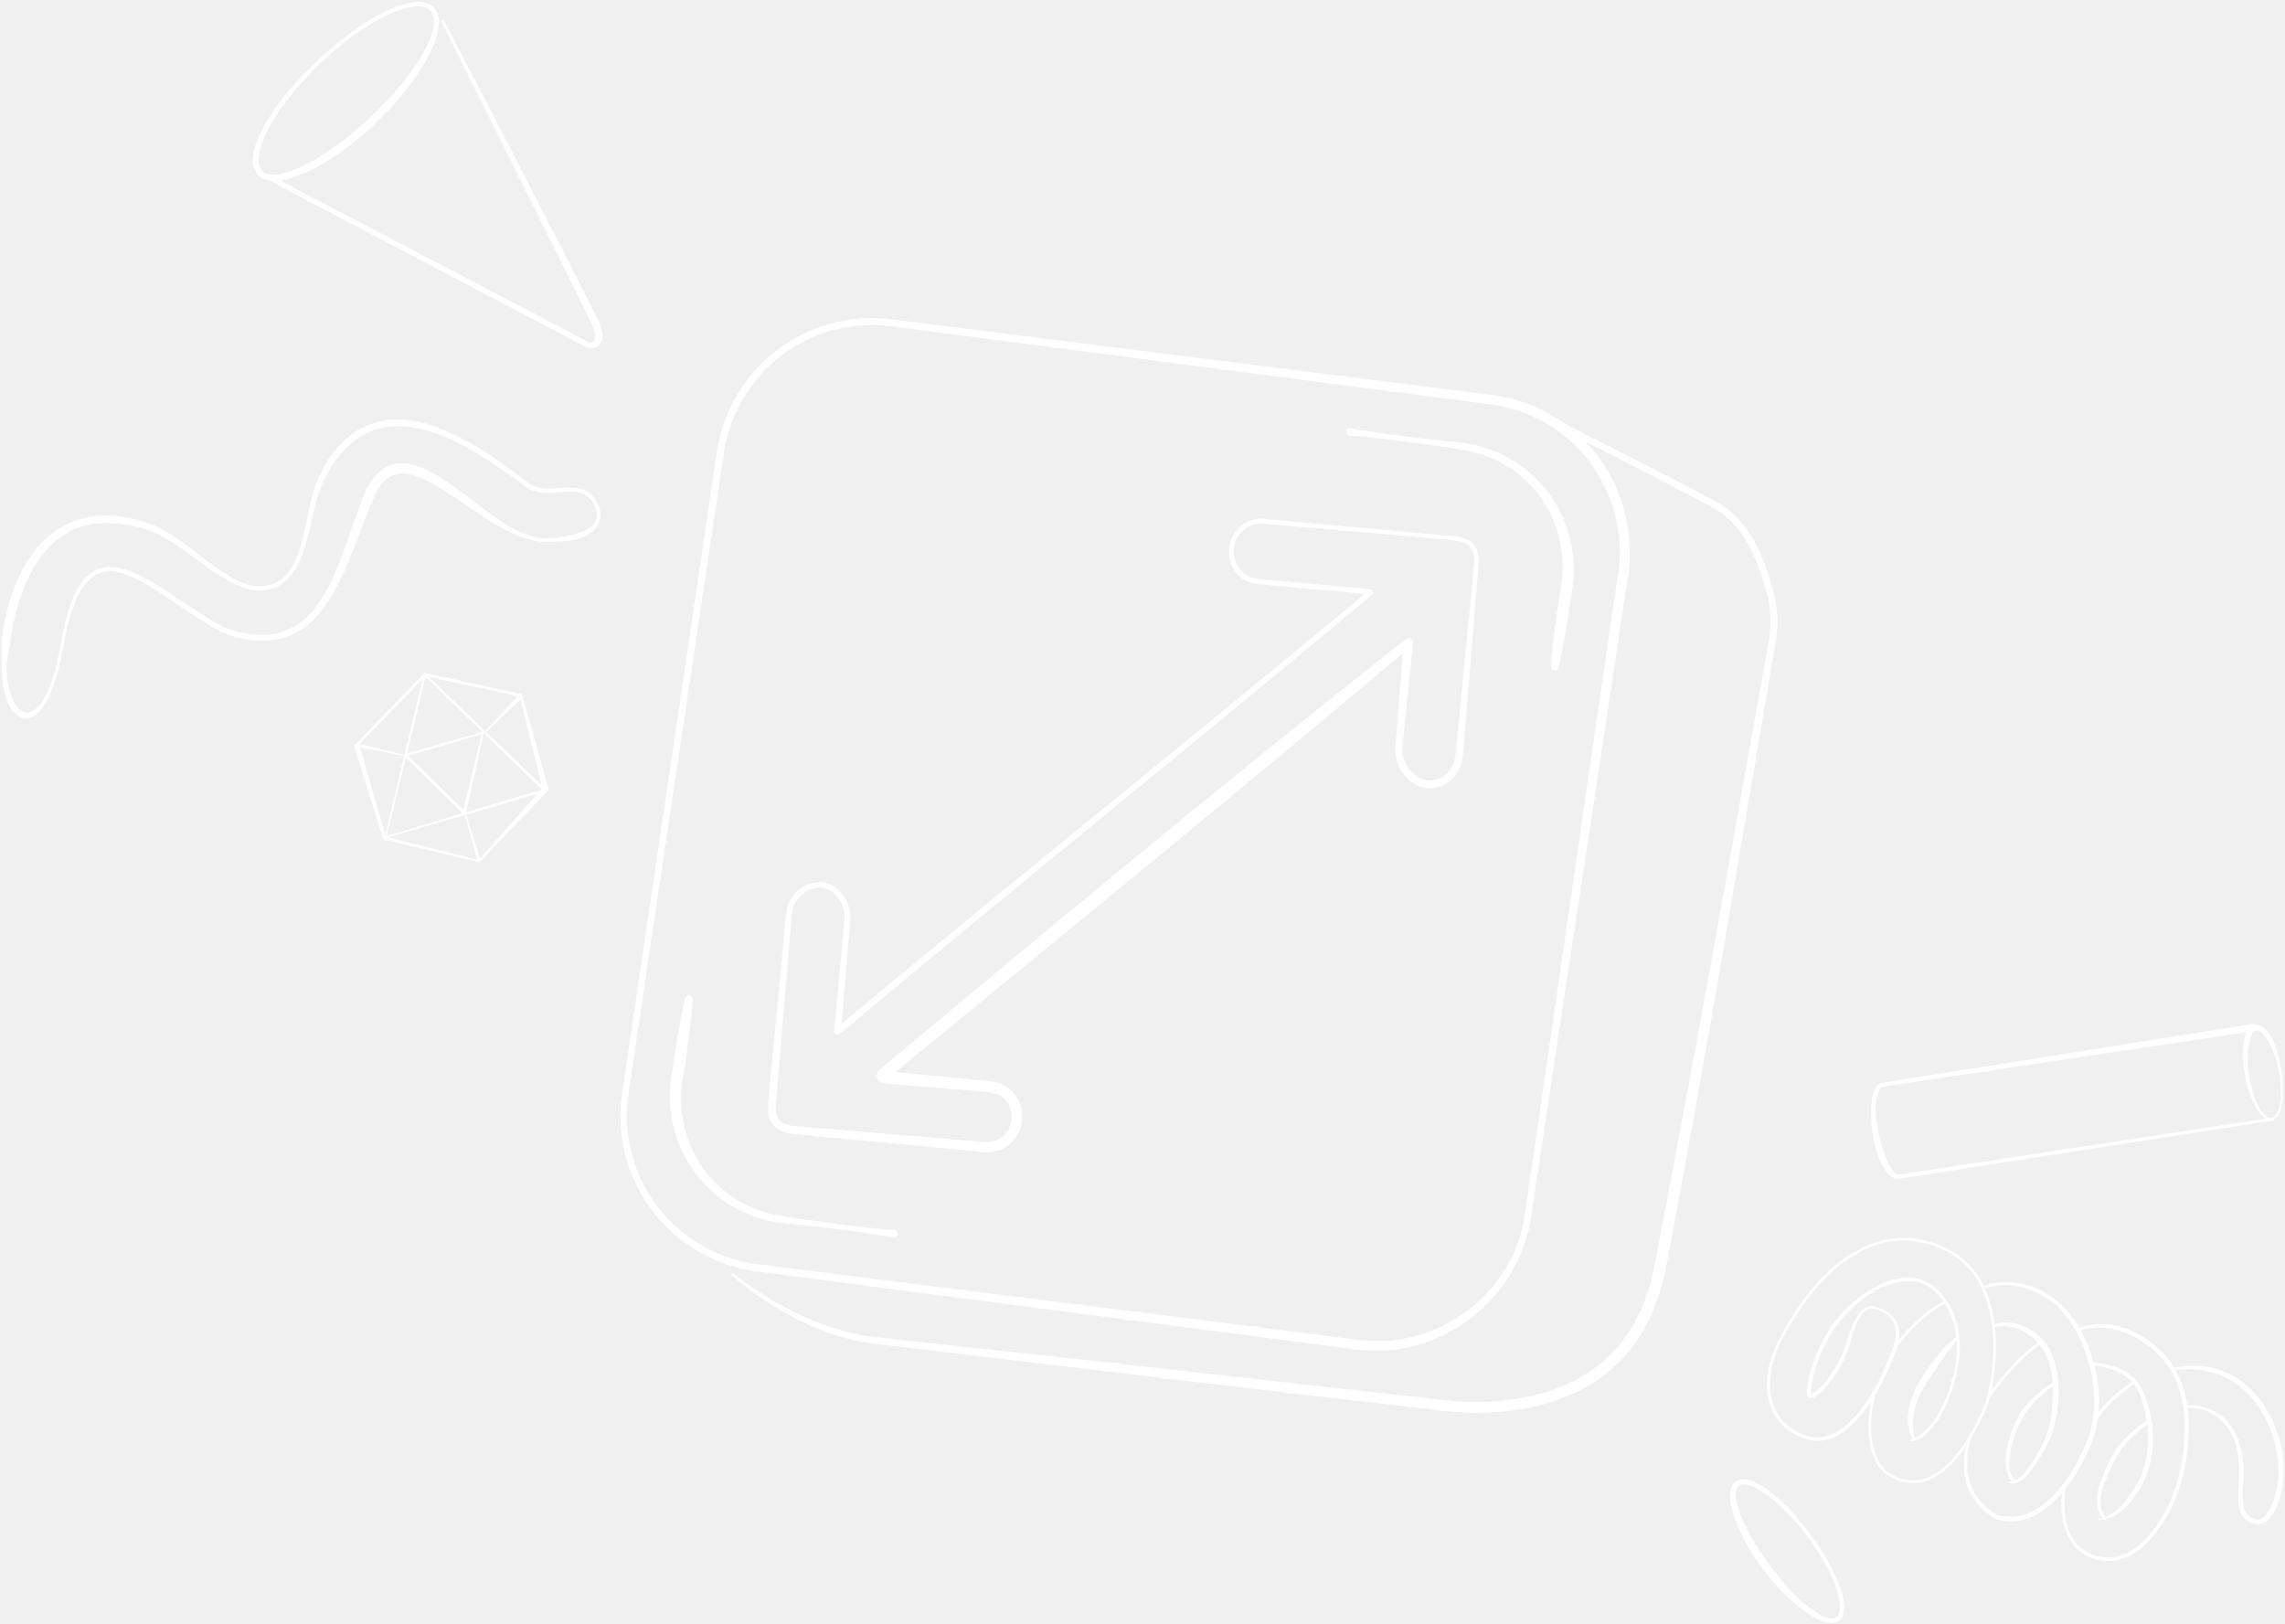
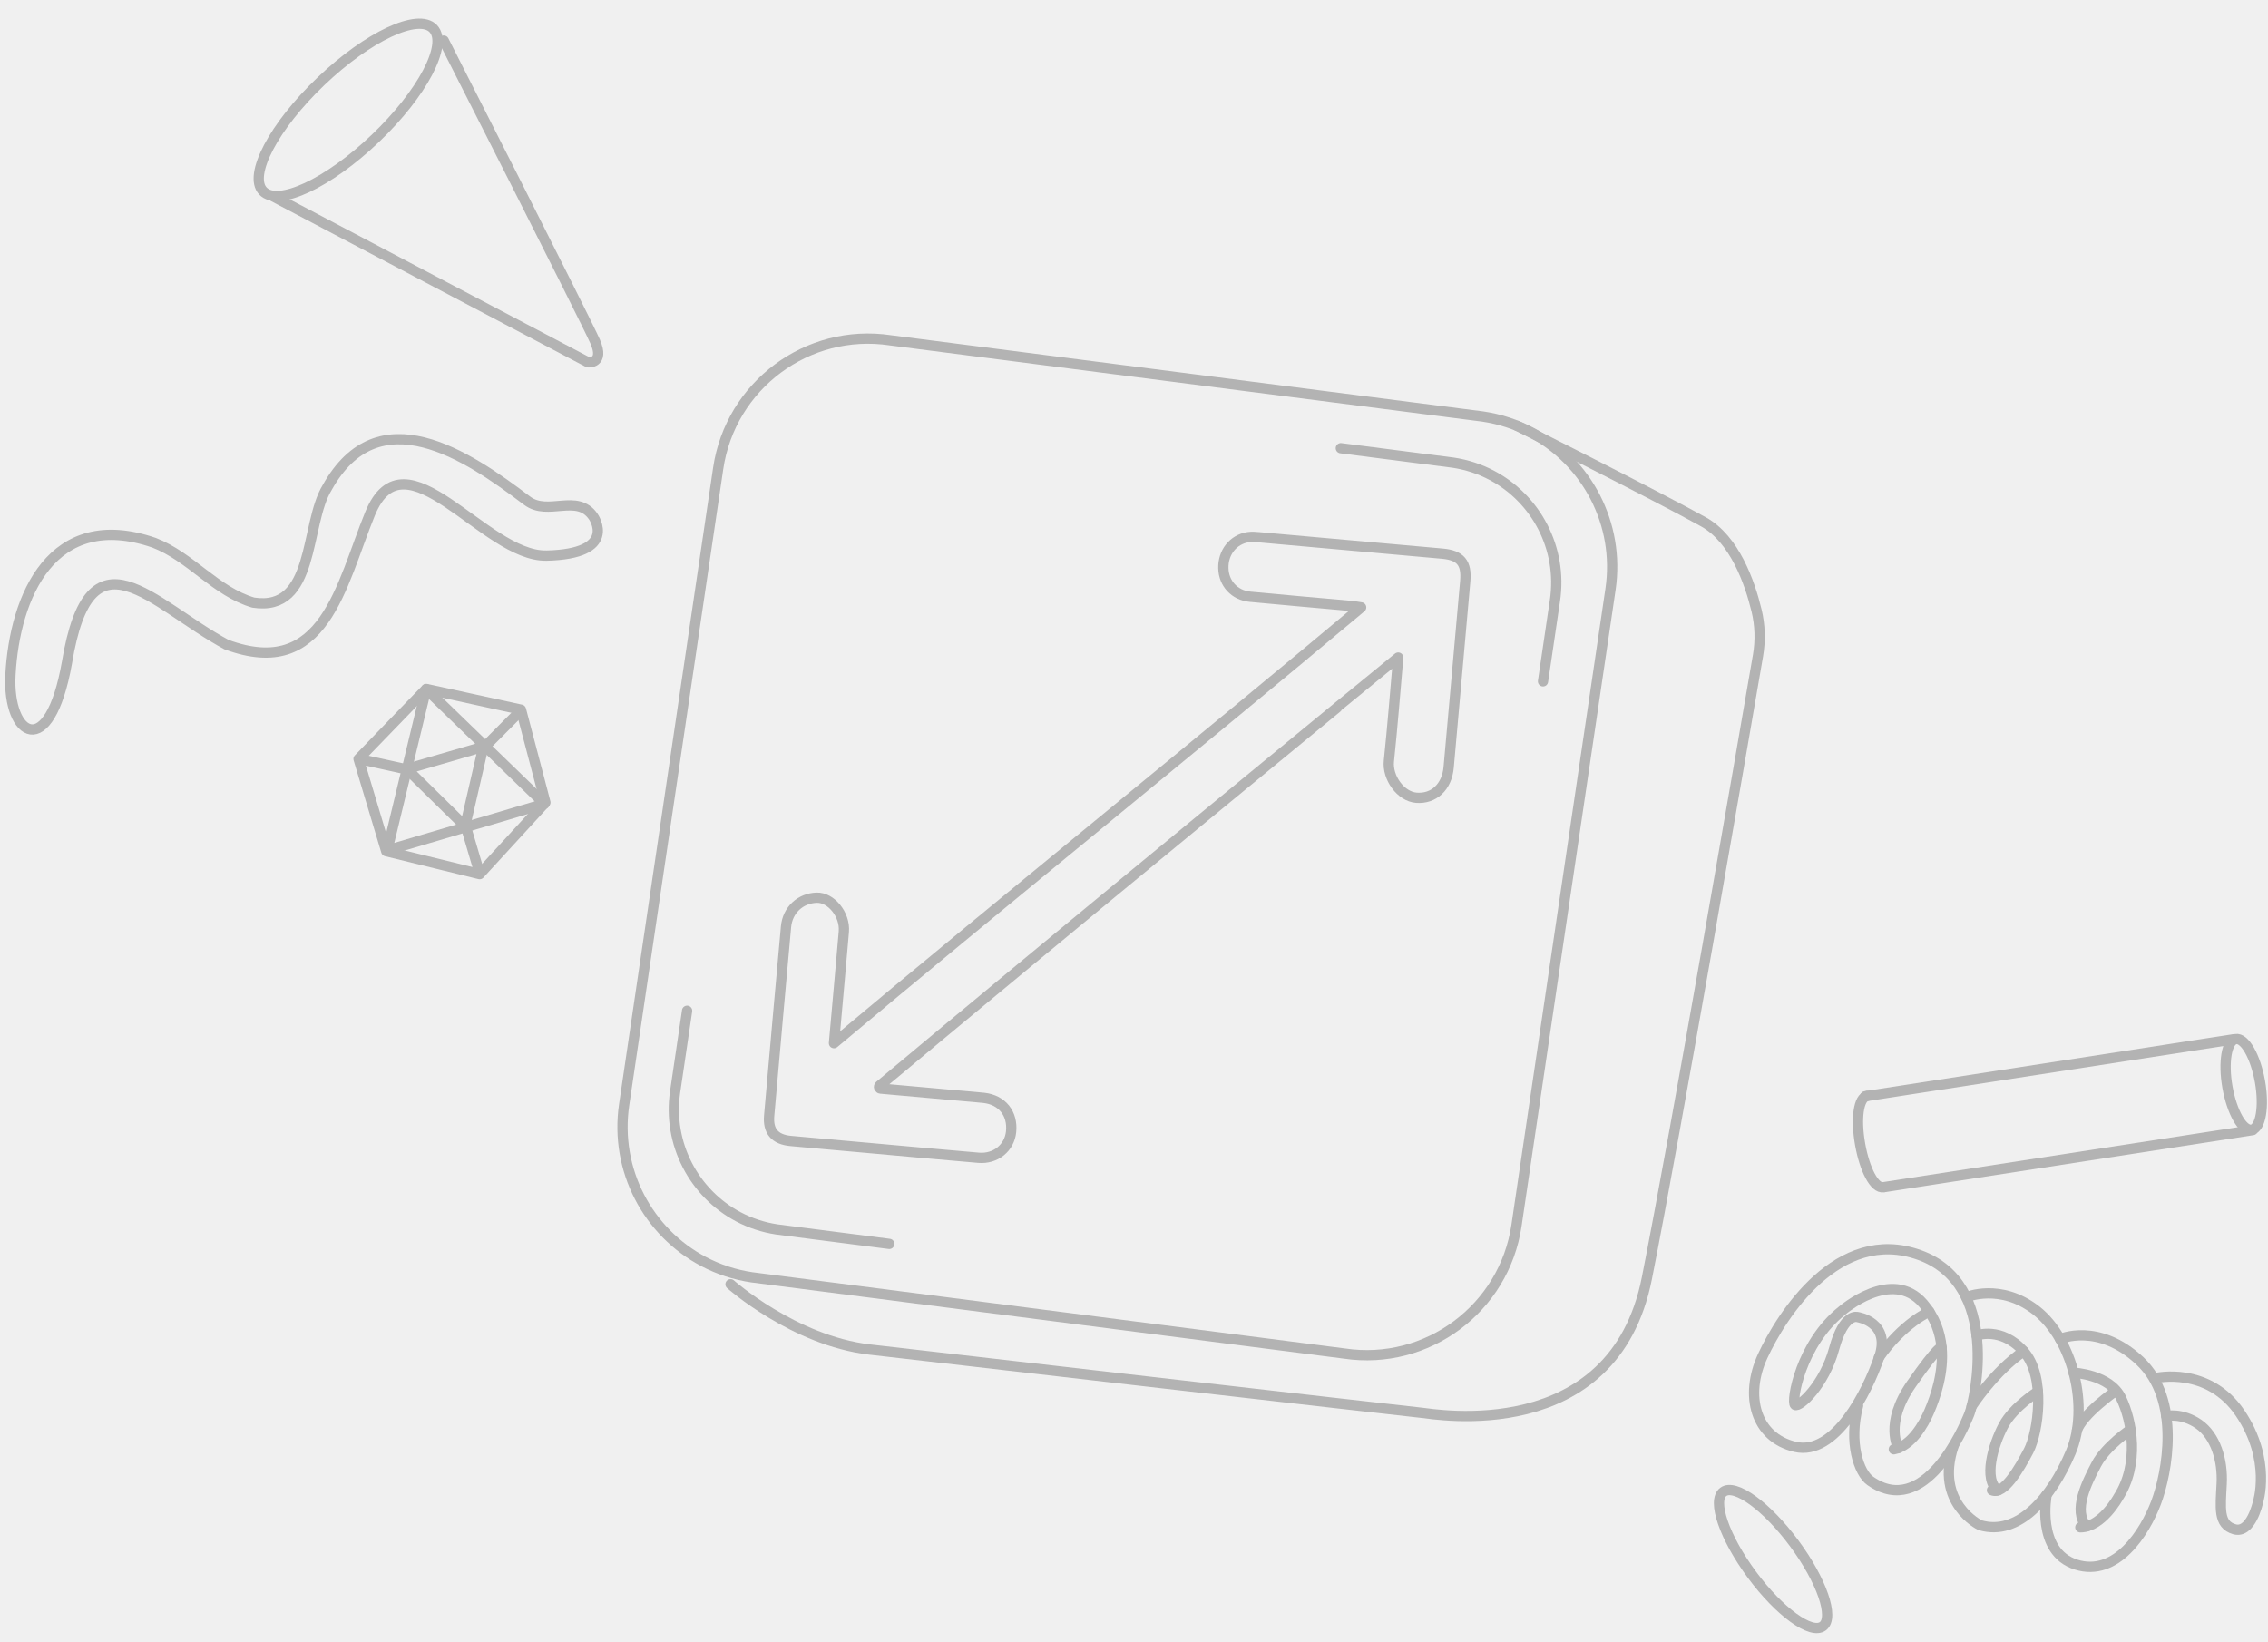
- <svg xmlns="http://www.w3.org/2000/svg" viewBox="0 0 1112 790" fill="none">
-   <path d="M188.11 406.98C213.79 399.21 239.26 391.52 264.9 383.98L264.63 385.09L206.4 328.8L207.36 328.52C201.07 354.74 194.64 380.77 188.12 406.98C188.12 406.98 194.64 380.77 188.12 406.98H188.11ZM187.17 407.97C193.42 381.45 199.76 354.76 206.24 328.25C206.33 327.83 206.89 327.66 207.2 327.97L265.56 384.14C265.92 384.47 265.77 385.13 265.29 385.25C239.3 392.95 213.13 400.5 187.18 407.97H187.17Z" fill="white" />
-   <path d="M234.45 357.21C222.1 360.97 209.91 364.6 197.47 368.1L197.709 367.16C199.039 368.19 200.17 369.43 201.38 370.57C207.87 376.88 219.92 388.62 226.5 395.07L225.209 395.44C228.139 382.66 231.26 370.05 234.45 357.2V357.21ZM235.519 356.08C232.689 369.21 229.789 382.6 226.709 395.8C226.589 396.37 225.829 396.59 225.429 396.18C218.809 389.67 206.9 377.98 200.42 371.57C199.24 370.36 197.96 369.25 196.89 367.92C196.7 367.68 196.73 367.33 196.97 367.13C209.67 363.22 222.709 359.66 235.529 356.08H235.519Z" fill="white" />
-   <path d="M195.748 367.71L174.198 363.5C173.768 363.42 173.488 363 173.568 362.57C173.658 362.13 174.098 361.84 174.538 361.95L195.868 367.16C196.208 367.24 196.098 367.79 195.748 367.71Z" fill="white" />
-   <path d="M227.01 397.05L233.81 418.17C233.95 418.61 233.71 419.08 233.27 419.22C232.82 419.37 232.33 419.1 232.21 418.64L226.42 397.22C226.31 396.85 226.9 396.67 227.01 397.05V397.05Z" fill="white" />
-   <path d="M235.71 356.21L251.25 339.57C251.64 339.15 252.3 339.13 252.72 339.52C253.16 339.93 253.16 340.63 252.72 341.04L236.12 356.61C235.87 356.86 235.47 356.47 235.72 356.21H235.71Z" fill="white" />
-   <path d="M207.099 329.1L173.959 363.08L174.719 362.27L187.889 407.67L187.319 407.13L233.249 418.66L232.779 418.8L264.469 383.01L264.139 384.33L252.859 338.63L253.359 339.11L207.109 329.11L207.099 329.1ZM206.609 327.49L253.629 337.82C253.879 337.88 254.069 338.07 254.129 338.3L266.869 383.61C267.009 384.09 266.869 384.59 266.539 384.93L233.489 419.46C233.369 419.59 233.179 419.64 233.019 419.6L186.949 408.66C186.669 408.59 186.459 408.38 186.379 408.12L172.289 363C172.289 363 172.289 362.97 172.289 362.96L173.039 362.19L206.609 327.49Z" fill="white" />
-   <path d="M857.989 763.87C851.209 754.54 845.149 744.42 842.499 733.06C839.759 721.25 846.099 716.31 856.639 722.69C866.469 728.76 874.179 737.6 881.039 746.72C887.719 755.95 893.869 765.9 896.829 777.04C899.779 788.67 893.589 793.26 883.169 787.35C873.049 781.62 865.019 772.99 857.989 763.88V763.87ZM861.109 761.55C867.739 770.36 875.059 779.18 884.419 785.16C900.739 794.68 895.359 775.36 891.249 766.98C884.779 753.53 875.549 741.21 864.449 731.25C857.809 725.2 841.049 714.35 845.429 732.38C848.399 743.04 854.649 752.64 861.109 761.54V761.55Z" fill="white" />
-   <path d="M154.37 29.54C166.4 18.36 186.1 2.44 202.84 0.96C209.93 0.49 214.3 5.03 213.57 12.12C212.68 20.47 208.37 27.91 204.05 34.85C195.09 48.51 183.58 60.35 170.74 70.41C162.04 77.03 152.78 83.05 142.28 86.51C126.59 91.68 118.84 83.81 125.19 68.31C131.6 53.22 142.72 40.75 154.37 29.54V29.54ZM155.7 30.94C144.16 42.32 128.05 60.33 125.83 76.68C124.9 93.15 148.34 80.93 155.36 76.47C168.85 68.05 180.89 57.32 191.47 45.48C198.4 37.59 205.03 29.02 209.1 19.31C214.52 5.93 209.11 0.14 195.32 4.63C180.21 9.85 167.33 20.16 155.7 30.93V30.94Z" fill="white" />
-   <path d="M132.28 85.79C132.15 85.75 288.8 167.59 286.67 166.74C292.59 166.28 288.44 159.11 287.01 155.82L284.6 150.8C263.3 107.32 236.38 54.08 214.89 10.61C214.73 10.29 214.86 9.91 215.18 9.75C215.49 9.59 215.87 9.72 216.03 10.03L236.74 49.69C252.6 80.54 274.87 123.37 290.28 154.27C291.54 156.9 293.01 159.73 293.23 162.73C293.73 167.09 290.3 170.46 285.89 169.3L131.14 87.94C130.55 87.63 130.32 86.89 130.63 86.3C130.94 85.71 131.67 85.48 132.27 85.79H132.28Z" fill="white" />
-   <path d="M912.41 679.97C909.54 690.75 909.19 707.23 917.52 715.64C921.05 718.38 925.37 720.28 929.84 720.58C947.55 721.17 960.08 697.67 966.01 683.46C971.3 665.76 972.23 643.09 964.03 626.2C956.04 609.4 935.69 600.93 917.86 604.65C894.98 609.79 879.27 630.13 868.44 649.7C861.79 661.29 857.94 676.51 865.37 688.59C868.96 694.36 875.21 698.07 881.78 699.36C893.56 701.29 902.51 690.77 908.54 681.96C913.6 674.31 917.58 665.92 920.74 657.29C924.74 647.68 922.42 639.24 911.49 636.91C904.92 636.17 901.93 648.55 900.5 653.42C898.35 660.61 894.88 667.41 890.19 673.29C888.57 675.22 882.48 682.55 879.89 679.92C879.14 678.72 879.39 677.38 879.41 676.1C879.87 671.02 881.29 666.22 883.01 661.54C884.77 656.87 886.96 652.37 889.6 648.14C899.51 631.25 928.97 609.72 945.2 630.17C956.92 644.17 955.16 664.1 948.64 680.02C945.91 686.9 942.36 693.95 936.4 698.64C934.42 700.19 931.98 701.44 929.4 701.44C929.28 701.44 929.19 701.35 929.19 701.23C929.19 701.14 929.25 701.06 929.33 701.03C931.62 700.14 933.65 698.99 935.52 697.51C937.37 696.01 938.99 694.22 940.45 692.3C946.23 684.51 949.53 674.93 951.41 665.47C954.23 651.52 950.84 634.97 938.75 626.34C930.35 620.88 919.71 624.17 911.69 628.88C896.84 637.43 886.83 652.76 882.58 669.15C881.87 672.27 880.98 675.51 881.36 678.68C881.38 678.76 881.42 678.84 881.38 678.78C881.27 678.64 881.18 678.63 881.18 678.63C881.15 678.65 881.41 678.6 881.6 678.53C881.82 678.44 882.06 678.33 882.29 678.2C884.8 676.67 886.81 674.42 888.71 672.13C891.74 668.37 894.24 664.16 896.21 659.73C899.32 653 900.03 645.2 904.86 639.27C906.39 637.24 909.24 635.22 911.63 635.85C923.38 638.13 926.88 647.42 922.5 657.95C917.53 670.97 911.17 683.97 901 693.77C895.95 698.61 888.73 702.45 881.48 700.98C874.46 699.56 867.87 695.58 864.07 689.4C856.38 676.82 860.39 661.04 867.27 649.08C878.29 629.15 894.24 608.6 917.59 603.36C936.02 599.52 956.95 608.3 965.2 625.61C971.43 638.35 972.15 652.92 970.7 666.77C969.84 673.69 968.83 680.78 965.86 687.16C959.14 701.92 945.48 725.67 926.22 721.32C922.79 720.52 919.43 718.78 916.67 716.62C910.67 710.78 909.35 701.54 909.26 693.54C909.29 688.85 909.96 684.17 911.16 679.64C911.38 678.82 912.62 679.16 912.41 679.97V679.97Z" fill="white" />
-   <path d="M946.881 633.67C946.881 633.67 933.881 639.33 921.971 656.28" stroke="white" stroke-width="1.29" stroke-linecap="round" stroke-linejoin="round" />
-   <path d="M931.051 700.94C924.911 689.56 930.931 676.03 937.921 666.53C942.051 661.01 946.061 655.09 951.651 650.93C952.031 650.72 952.461 650.46 952.931 650.54C953.431 650.6 953.741 651.27 953.331 651.66C953.081 651.91 952.671 651.91 952.421 651.66C952.551 651.8 952.711 651.83 952.821 651.85C952.251 652.41 951.421 653.26 950.851 654.04C945.961 660.54 941.111 667.48 936.751 674.26C932.231 681.94 928.891 691.6 932.161 700.29C932.561 700.99 931.511 701.68 931.051 700.96V700.94Z" fill="white" />
-   <path d="M964.709 626.03C978.219 620.99 993.309 625.55 1003.47 635.3C1005.36 637.28 1007.34 639.45 1008.92 641.66C1009.94 642.87 1011.05 645 1011.98 646.31C1013.54 649.06 1015.02 652.13 1016.26 655.05C1021.66 669.28 1023.6 685.38 1018.7 700.06C1013.69 713.46 1005.35 727.72 993.269 735.81C986.989 740.05 978.789 741.73 971.459 739.4C967.919 737.57 965.009 735 962.459 732.01C954.719 723.15 954.159 710.23 958.089 699.58C958.379 698.78 959.559 699.2 959.309 699.99C955.779 710.25 956.489 722.41 963.939 730.76C965.989 733.36 969.769 736.19 972.069 737.42C977.119 738.89 982.589 738.51 987.389 736.38C1001.53 730.07 1011.14 713.25 1016.4 699.28C1021.15 685.27 1019.3 669.57 1014.15 655.89C1012.98 653.06 1011.58 650.07 1010.11 647.39C1008.26 644.4 1006.28 641.26 1003.87 638.7L1002.07 636.73C995.029 629.96 985.579 625.4 975.699 625.48C972.149 625.52 968.509 626.02 965.219 627.21C964.429 627.59 963.879 626.34 964.709 626.02V626.03Z" fill="white" />
-   <path d="M969.9 644.8C978.78 641.5 988.61 645.72 994.56 652.57C1004.93 664.34 1003.21 691.07 995.83 704.05C992.97 708.82 984.42 725.4 977.6 721.45C977.51 721.38 977.48 721.25 977.55 721.16C977.6 721.09 977.69 721.06 977.76 721.08C979.87 721.46 981.56 720.27 983.14 718.95C987.86 714.58 990.87 708.66 993.92 703.02C997.91 695.46 998.89 686.6 999.1 678.15C999.3 664.94 995.6 652.46 982.61 646.92C978.77 645.44 974.34 644.96 970.35 646C969.57 646.29 969.1 645.1 969.89 644.79L969.9 644.8Z" fill="white" />
-   <path d="M967.149 679.76C972.439 671.98 978.509 664.73 985.519 658.43C987.859 656.34 990.349 654.41 992.939 652.61C993.229 652.41 993.639 652.48 993.839 652.77C994.049 653.07 993.969 653.48 993.659 653.68C983.539 660.8 975.239 670.33 968.229 680.46C967.779 681.17 966.669 680.48 967.149 679.76V679.76Z" fill="white" />
-   <path d="M1000.64 673.46C994.879 677.54 989.289 682.29 985.349 688.19C981.729 694.2 979.239 701.17 978.109 708.08C977.779 710.41 977.649 712.77 977.999 715.04C978.329 717.29 979.249 719.47 980.999 720.85C981.279 721.07 981.329 721.48 981.109 721.76C980.899 722.03 980.509 722.08 980.229 721.89C978.049 720.4 976.859 717.84 976.379 715.33C974.929 706.18 978.939 694.86 983.629 687.07C987.799 680.92 993.659 676.16 999.959 672.36C1000.67 671.95 1001.34 673 1000.63 673.46H1000.64Z" fill="white" />
-   <path d="M1010.95 646.55C1023.94 641.45 1038.71 646.23 1048.86 655.02C1059.74 663.45 1064.56 677.64 1065.1 690.94C1065.81 713.01 1059.79 736.89 1043.31 752.43C1039.94 755.43 1035.95 757.91 1031.47 759.04C1022.56 761.35 1012.16 757.7 1007.46 749.63C1002.83 741.69 1002.61 732.15 1004 723.32C1004.06 722.97 1004.39 722.73 1004.75 722.79C1005.1 722.85 1005.33 723.18 1005.28 723.53C1004.02 731.94 1004.33 741.38 1008.8 748.82C1013.21 756.23 1022.88 759.46 1031.05 757.34C1035.18 756.28 1038.92 753.96 1042.13 751.08C1058.09 735.92 1063.86 712.48 1063.09 691.05C1062.45 676.63 1057.05 663.06 1044.97 654.63C1038.99 650.12 1031.73 646.93 1024.22 646.31C1019.98 645.95 1015.49 646.31 1011.49 647.73C1010.7 648.11 1010.15 646.88 1010.97 646.55H1010.95Z" fill="white" />
-   <path d="M1017.92 663.01C1025.37 663.49 1033.15 665.54 1038.69 670.83C1042.92 675.05 1044.57 681.07 1046.1 686.66C1049.29 699.44 1048.01 714.34 1040.91 725.24C1036.64 732.23 1030.08 739.91 1021.19 739.75C1021.04 739.75 1020.92 739.61 1020.92 739.45C1020.92 739.31 1021.04 739.2 1021.18 739.18C1029.36 738.04 1034.89 730.7 1038.88 724.09C1045.88 713.25 1046.72 699.52 1043.91 687.16C1042.47 681.54 1040.89 675.39 1036.45 671.39C1031.41 666.99 1024.54 664.99 1017.85 664.28C1017.02 664.25 1017.04 662.95 1017.91 662.99L1017.92 663.01Z" fill="white" />
-   <path d="M1046.28 692.07C1038.85 697.72 1031.9 704.18 1028.05 712.84C1025.05 719.02 1021.81 725.59 1022.3 732.55C1022.5 734.78 1023.34 736.9 1024.81 738.59C1025.04 738.86 1025.02 739.27 1024.75 739.5C1024.49 739.72 1024.1 739.71 1023.87 739.47C1022.08 737.69 1021.01 735.22 1020.68 732.75C1019.83 725.38 1023.14 718.32 1026.21 711.92C1030.06 703.03 1037.52 696.16 1045.56 691C1046.25 690.57 1046.96 691.59 1046.28 692.07V692.07Z" fill="white" />
-   <path d="M1038.74 673.25C1035.19 676.01 1031.68 678.88 1028.39 681.95C1025.25 684.96 1021.85 688.2 1020.13 692.21C1019.86 692.99 1018.65 692.6 1018.91 691.8C1020.48 687.27 1023.9 683.92 1027.21 680.69C1030.57 677.56 1034.16 674.72 1038 672.19C1038.68 671.75 1039.4 672.76 1038.74 673.25Z" fill="white" />
-   <path d="M1058.23 665.64C1085.12 660.1 1104.54 678.9 1110.16 703.99C1111.81 711.7 1111.86 720.58 1109.78 727.78C1108.41 732.72 1106.62 738.15 1102 741.01C1098.93 742.8 1094.97 741.51 1092.5 739.25C1089.29 736.08 1089.23 731.44 1089.25 727.35C1089.31 723.38 1089.75 719.44 1089.79 715.62C1089.87 704.5 1085.76 691.66 1074.69 687.12C1071.25 685.64 1067.25 684.93 1063.56 685.54C1063.21 685.6 1062.88 685.37 1062.81 685.02C1062.75 684.67 1062.98 684.34 1063.33 684.27C1069.45 683.22 1075.63 685.11 1080.54 688.7C1088.77 694.86 1091.75 705.74 1091.86 715.62C1091.86 719.64 1091.45 723.51 1091.44 727.38C1091.4 731.66 1091.69 737.15 1096.2 738.89L1097.44 739.31C1099.44 739.87 1101.28 738.95 1102.73 737.27C1106.26 732.91 1107.62 727.1 1108.46 721.6C1110.69 703.46 1101.97 681.73 1086.08 672.04C1077.89 667.18 1067.88 665.49 1058.49 666.89C1057.69 667.09 1057.34 665.83 1058.2 665.63L1058.23 665.64Z" fill="white" />
-   <path d="M658.56 656.6C572.24 645.33 456.8 630.48 370.9 619.15C343.93 616.71 319.12 598.85 308.43 573.95C302.95 561.64 300.91 547.86 302.46 534.49C309.37 486.47 336.3 305.87 342.87 260.5C344.19 252.31 347.36 229.4 348.63 221.36C351.42 199.02 364.66 178.24 383.86 166.44C399.07 156.82 417.77 152.94 435.55 155.61L644.87 181.99C663.81 184.43 708.1 189.91 726.64 192.28C743.52 194.48 759.53 202.6 771.35 214.84C789 232.69 796.58 259.24 791.73 283.78C776.61 385.36 760.56 488.5 745.42 590.17C740.32 632.08 700.61 663.12 658.56 656.6V656.6ZM659.21 651.91C698.79 658.16 737.45 629.75 742.26 589.7C757.25 487.99 771.88 384.69 786.88 283.06C793.4 250.98 777.05 217.34 747.31 203.33C739.62 199.6 731.23 197.38 722.73 196.48C669.36 189.52 491.28 166.3 435.08 158.98C418.03 156.43 400.23 160.1 385.68 169.34C367.3 180.7 354.82 200.49 352.09 221.88C350.98 229.87 347.43 252.65 346.24 261C339.63 305.68 312.36 487.51 305.5 534.84C304 547.66 306.06 560.89 311.36 572.65C321.76 596.49 345.51 613.42 371.4 615.62C457.21 626.54 573.02 640.82 659.22 651.92L659.21 651.91Z" fill="white" />
-   <path d="M357.011 619.87C372.911 632.38 391.151 642.45 410.671 647.86C418.821 650.38 432.141 651.36 440.751 652.36L471.271 655.74C534.311 662.35 636.271 674.18 698.291 680.84C732.511 685.79 773.571 679.02 793.151 647.59C799.121 638.24 802.931 627.46 805.061 616.5C805.531 614.27 806.791 607.57 807.281 605.22C825.191 511.48 842.911 412.32 859.641 318.32L860.961 310.79C862.131 303.41 861.701 295.89 859.751 288.64C855.611 273.29 849.351 256.67 835.291 248.05C804.991 231.55 774.031 216.23 743.181 200.78C742.341 200.36 742.001 199.34 742.411 198.5C742.831 197.66 743.861 197.31 744.701 197.74C772.111 211.61 799.541 225.42 826.741 239.71C831.271 242.23 836.061 244.37 840.281 247.43C852.951 257.19 859.001 272.96 862.981 287.82C865.031 295.4 865.531 303.53 864.281 311.32C847.681 408.99 831.171 509.08 812.781 606.3C812.321 608.51 811.041 615.41 810.591 617.62C808.291 629.21 804.261 640.55 797.801 650.61C776.971 683.87 733.831 691.42 697.581 686.05C616.551 676.91 506.331 663.59 425.071 653.94C404.461 651.32 385.211 642.12 368.351 630.27C364.161 627.28 360.071 624.17 356.241 620.7C356.021 620.5 356.001 620.15 356.201 619.93C356.401 619.71 356.741 619.69 356.961 619.88L357.011 619.87Z" fill="white" />
-   <path d="M265.98 263.71C249.33 263.84 231.79 248.48 218.13 240.03C205.53 232.1 190.82 222.82 182.47 240.98C174.23 259.17 169.32 279.4 157.47 295.88C144.8 313.38 127.2 315.14 108.02 307.79C101.39 304.23 95.13 300.08 88.93 295.93C79.74 289.92 70.9 283.09 60.56 279.35C39.29 271.53 33.73 299.52 30.85 314.7C29.57 322 27.89 329.29 25.07 336.24C22.55 342.97 16.15 354.06 7.83 347.7C4.6 345.03 3.27 341.13 2.25 337.31C0.84 331.72 0.91 326.04 0.81 320.37C0.5 314.73 0.99 309.09 2.13 303.55C9.25 264.33 34.74 239.92 75.2 255.87C92.23 263.32 104.09 279.59 122.03 284.99C134.25 287.06 141.43 280.35 145.3 268.8C149.86 256.06 149.98 241.32 156.66 229.01C171.6 201.42 195.33 198.66 221.91 211.92C231.87 216.82 241.07 223.04 249.98 229.59C253.02 231.71 255.84 234.26 258.98 236.17C266.83 240.19 276.05 235.13 284.17 238.44C290.91 241.23 294.97 251.03 290 257.06C283.95 263.88 274.29 263.52 265.99 263.71H265.98ZM265.94 262.08C268.67 262.06 271.38 261.69 274.03 261.18C279.03 260.08 284.68 259.32 288.39 255.67C292.12 251.92 290.19 245.44 286.57 242.22C284.72 240.46 282.28 239.55 279.68 239.34C272.94 238.75 264.68 241.69 257.91 238.17C254.57 236.24 251.7 233.69 248.52 231.54C239.64 225.21 230.46 219.2 220.61 214.54C195.35 202.42 173.66 204.62 159.22 230.52C152.48 242.45 152.12 256.52 147.23 269.5C143.08 281.7 134.9 289.21 121.42 286.92C101.54 281.19 88.7 262.51 68.86 257.01C26.35 244.77 9.15 278.55 4.56 315.11C2.91 322.2 2.67 329.64 4.81 336.59C6.03 340.57 8.81 347.15 13.67 346.77C21.46 344.96 25.18 332.18 27.07 325.21C31.62 307.28 33.48 268.43 61.22 277.25C71.89 280.89 80.99 287.82 90.3 293.83C96.16 297.78 103.38 302.29 108.92 305.29C126.72 311.93 143.41 310.59 154.79 293.94C164.82 279.35 169.09 261.69 175.46 245.23C177 241.1 178.74 236.58 181.77 232.69C192.56 218.55 209.35 228.4 220.49 236.55C233.64 245.55 249.62 261.7 265.92 262.09L265.94 262.08Z" fill="white" />
-   <path d="M1092.62 523.95C1091.44 517.56 1090.73 510.84 1092.51 504.42C1093.62 500.3 1097.21 496.79 1101.38 499.89C1104.15 502.03 1105.67 505.25 1106.95 508.32C1109.94 516.38 1111.4 525.05 1110.9 533.64C1110.53 537.43 1110.04 543.85 1105.63 545.08C1098.37 545.72 1093.68 529.61 1092.6 523.95H1092.62ZM1094.59 523.6C1095.62 529.71 1097.21 536.01 1100.8 541.13C1106.93 549.13 1109.79 539.23 1109.97 533.58C1110.27 525.25 1108.66 516.66 1105.07 509.16C1094.44 488.76 1092.63 514.37 1094.59 523.61V523.6Z" fill="white" />
-   <path d="M924.449 573.68C919.419 574.45 916.479 568.14 914.709 564.45C911.369 556.35 910.389 547.6 910.759 538.93C910.979 535.65 910.959 532.07 912.869 529.14C913.579 528.1 914.829 527.14 916.169 527.22C916.549 527.25 916.839 527.57 916.809 527.95C916.789 528.22 916.629 528.42 916.399 528.54C914.899 529.52 914.279 531.27 913.719 532.98C911.869 538.91 913.009 545.37 914.189 551.36C915.229 556.01 918.899 571.29 924.139 571.67C925.349 571.61 925.609 573.39 924.439 573.68H924.449Z" fill="white" />
-   <path d="M1106.2 545.39L924.918 573.58C924.368 573.66 923.858 573.29 923.778 572.75C923.698 572.2 924.068 571.69 924.618 571.61L1105.99 543.93C1106.4 543.87 1106.77 544.15 1106.84 544.55C1106.91 544.95 1106.63 545.33 1106.22 545.39H1106.2Z" fill="white" />
-   <path d="M1096.9 501.89L915.449 529C914.929 529.08 914.449 528.72 914.369 528.2C914.289 527.68 914.649 527.2 915.159 527.12L1096.36 498.36C1098.63 498.04 1099.3 501.46 1096.9 501.89Z" fill="white" />
-   <path d="M431.971 525.18C432.481 524.79 432.841 523.94 432.741 523.26C432.721 522.28 431.591 521.31 430.811 521.31L431.201 521.35C433.501 521.54 439.061 522.12 441.461 522.33C449.291 523.05 471.201 525.18 479.361 525.95C481.351 526.11 483.891 526.38 486.191 527.22C493.551 529.56 498.081 537.18 497.381 544.73C497.161 552.99 490.301 560.06 482.051 560.67C480.381 560.86 478.501 560.67 476.861 560.51C453.761 558.3 411.241 554.31 388.481 552.15C380.551 551.82 373.811 548.88 373.721 539.76C373.721 537.35 374.031 535.36 374.201 533.23C374.991 525.49 376.971 503.45 377.781 495.36L382.551 444.86C383.021 437.97 388.121 431.55 394.931 429.91C404.571 426.76 413.241 435.9 413.831 445.08C413.951 447.09 413.641 449.62 413.481 451.61L409.191 502.16L406.521 500.76C492.611 428.99 580.191 359.04 666.281 287.28C666.291 287.26 666.931 289.58 666.941 289.57C663.521 288.96 657.951 288.47 654.411 288.16C644.681 287.28 623.291 285.3 613.371 284.4C598.831 283.88 593.031 266.7 602.971 256.72C606.241 253.49 611.041 252.07 615.551 252.56C631.991 254.12 675.361 258.06 691.331 259.52L703.961 260.63C710.911 261.09 718.471 261.91 719.451 270.54C719.981 274.61 718.511 285.45 718.291 289.73L716.231 315.01L712.081 365.56C711.891 369.85 710.641 374.72 707.471 378.31C704.351 381.96 699.371 383.88 694.631 383.58C687.261 383.2 681.741 376.84 679.761 370.17C679.091 367.96 678.841 365.54 679.101 363.22L680.131 350.59C680.551 344.32 681.631 331.59 682.071 325.32L682.561 319L682.801 315.84C682.921 314.79 682.861 313.72 683.211 312.69L685.991 314.97C685.581 315.45 685.191 315.86 684.741 316.24C683.611 317.18 680.041 320.2 678.841 321.21C604.841 383.44 522.551 450.68 447.831 511.92C445.921 513.48 437.911 520.12 435.881 521.78L433.891 523.42C433.201 523.94 432.611 524.58 431.981 525.17L431.971 525.18ZM428.101 520.55C509.141 452.89 593.051 383.12 675.851 317.58C678.071 315.89 682.291 312.35 684.751 310.8C685.621 310.24 686.781 310.5 687.341 311.37C687.681 311.91 687.701 312.51 687.521 313.08C687.681 314.8 687.141 317.64 687.031 319.41C686.151 328.44 684.661 341.89 683.751 350.96L682.501 363.58C681.651 370.67 687.511 379.29 694.811 379.72C703.491 380.24 708.201 373.31 708.571 365.23C710.121 348.8 714.371 305.47 715.911 289.51L717.101 276.89C717.531 273.03 717.871 268.63 715.071 265.76C712.271 263.06 707.481 262.99 703.751 262.62C696.001 261.96 673.961 259.93 665.861 259.26L615.351 254.94C611.451 254.52 607.431 255.68 604.621 258.46C598.931 263.77 599.031 274.33 605.391 279.07C608.601 281.74 612.651 281.84 616.731 282.19C624.861 282.96 646.691 284.83 654.611 285.57C656.321 285.83 662.301 286.13 664.101 286.51L667.281 286.96C668.361 287.11 668.811 288.57 667.931 289.26C581.981 361.19 494.531 431.32 408.591 503.24C407.561 504.17 405.711 503.24 405.921 501.84C406.221 498.41 411.211 446.77 411.001 445.24C410.541 438.92 405.401 431.61 398.491 432.07C391.581 432.36 385.751 438.17 385.331 445.1C383.971 461.57 380.241 504.91 378.921 520.91L377.851 533.54C376.841 541.95 377.111 547.52 387.271 548.1C411.431 550.16 454.281 553.75 478.861 555.77C481.941 556 485.191 555.29 487.651 553.4C493.381 549.4 493.791 539.54 488.841 534.89C486.081 532.24 482.771 531.6 478.821 531.34L453.581 529.22C449.771 528.8 438.411 528.03 434.631 527.64L431.471 527.38L430.681 527.31L430.291 527.28C430.291 527.28 429.891 527.24 429.631 527.18C426.661 526.46 425.711 522.43 428.111 520.54L428.101 520.55Z" fill="white" />
-   <path d="M657.35 208.36C672.61 211.29 688.82 213 704.25 214.78C706.41 215.01 711.03 215.43 713.11 215.67C718.15 216.41 723.06 217.78 727.77 219.73C755.32 231.28 770.6 260.63 764.63 289.87C762.93 301.59 761.14 313.28 758.52 324.85C758.29 325.87 757.27 326.51 756.25 326.27C755.33 326.06 754.72 325.21 754.78 324.29C755.62 312.46 757.31 300.75 759.08 289.04C765.89 257.62 747.28 226.52 715.41 219.64C707.85 218.22 699.85 217.03 692.14 216.12C680.83 214.41 668.26 212.82 656.88 212.1C654.32 211.87 654.68 207.96 657.36 208.35L657.35 208.36Z" fill="white" />
-   <path d="M434.57 602.35C419.31 599.41 403.1 597.71 387.67 595.93C385.51 595.7 380.89 595.28 378.81 595.04C373.77 594.3 368.86 592.93 364.15 590.98C336.6 579.43 321.32 550.08 327.29 520.84C328.99 509.12 330.78 497.43 333.4 485.86C333.63 484.84 334.65 484.2 335.67 484.44C336.59 484.65 337.2 485.5 337.14 486.42C336.3 498.25 334.61 509.96 332.84 521.67C326.03 553.09 344.64 584.18 376.51 591.07C384.07 592.49 392.07 593.68 399.78 594.59C411.09 596.3 423.66 597.89 435.04 598.61C437.6 598.84 437.24 602.75 434.56 602.36L434.57 602.35Z" fill="white" />
+ <svg xmlns="http://www.w3.org/2000/svg" viewBox="0 0 221 160" fill="none">
+   <path d="M37.733 82.863L53.062 78.322L41.526 67.15L37.733 82.863Z" stroke="#B3B3B3" stroke-linecap="round" stroke-linejoin="round" />
+   <path d="M47.105 72.764L39.649 74.934L45.317 80.509L47.105 72.764Z" stroke="#B3B3B3" stroke-linecap="round" stroke-linejoin="round" />
+   <path d="M39.351 74.91L35.107 73.975" stroke="#B3B3B3" stroke-linecap="round" stroke-linejoin="round" />
+   <path d="M45.469 80.811L46.714 85.035" stroke="#B3B3B3" stroke-linecap="round" stroke-linejoin="round" />
+   <path d="M47.29 72.719L50.471 69.52" stroke="#B3B3B3" stroke-linecap="round" stroke-linejoin="round" />
+   <path d="M41.538 67.134L34.938 73.955L37.635 82.947L46.738 85.18L53.146 78.194L50.767 69.153L41.538 67.134Z" stroke="#B3B3B3" stroke-linecap="round" stroke-linejoin="round" />
+   <path d="M177.626 158.465C178.761 157.618 177.509 154 174.83 150.386C172.151 146.771 169.059 144.528 167.924 145.375C166.789 146.223 168.041 149.84 170.72 153.455C173.399 157.07 176.491 159.313 177.626 158.465Z" stroke="#B3B3B3" stroke-linecap="round" stroke-linejoin="round" />
+   <path d="M36.565 13.497C41.148 9.126 43.681 4.333 42.221 2.792C40.763 1.25 35.864 3.543 31.281 7.913C26.698 12.284 24.166 17.077 25.625 18.618C27.084 20.16 31.982 17.867 36.565 13.497Z" stroke="#B3B3B3" stroke-linecap="round" stroke-linejoin="round" />
+   <path d="M26.666 19.166L57.308 35.305C57.308 35.305 58.949 35.466 57.991 33.275C57.033 31.083 43.242 3.957 43.242 3.957" stroke="#B3B3B3" stroke-linecap="round" stroke-linejoin="round" />
+   <path d="M181.059 136.973C180.109 140.577 181.134 143.523 182.249 144.304C187.511 147.991 191.284 139.311 191.897 137.779C192.457 136.382 194.971 125.139 187.026 122.29C179.082 119.441 173.558 128.252 171.765 132.129C169.972 136.005 171.048 140.08 174.929 140.988C178.811 141.896 181.954 135.643 183.119 132.234C184.287 128.825 181.012 128.342 181.012 128.342C181.012 128.342 179.688 127.867 178.724 131.417C177.76 134.968 175.317 137.183 174.912 136.899C174.508 136.615 175.448 130.935 179.486 127.724C179.486 127.724 184.36 123.48 187.401 127.025C188.541 128.354 189.053 129.83 189.192 131.284C189.423 133.708 188.62 136.073 187.967 137.588C187.472 138.737 186.255 140.918 184.537 141.224" stroke="#B3B3B3" stroke-linecap="round" stroke-linejoin="round" />
+   <path d="M188.004 127.805C188.004 127.805 185.431 128.93 183.074 132.298" stroke="#B3B3B3" stroke-linecap="round" stroke-linejoin="round" />
+   <path d="M184.982 141.105C184.982 141.105 183.565 138.735 186.247 134.879C188.929 131.02 189.194 131.288 189.194 131.288" stroke="#B3B3B3" stroke-linecap="round" stroke-linejoin="round" />
+   <path d="M191.585 126.407C191.585 126.407 194.942 124.966 198.441 127.72C201.94 130.474 203.648 137.104 201.774 141.528C199.902 145.953 196.673 149.73 192.935 148.619C192.935 148.619 188.507 146.472 190.348 140.944" stroke="#B3B3B3" stroke-linecap="round" stroke-linejoin="round" />
+   <path d="M192.606 130.138C192.606 130.138 194.987 129.226 197.194 131.678C199.401 134.129 198.599 139.607 197.673 141.373C196.747 143.14 195.254 145.717 194.102 145.212" stroke="#B3B3B3" stroke-linecap="round" stroke-linejoin="round" />
+   <path d="M192.125 137.034C192.125 137.034 194.348 133.609 197.194 131.678" stroke="#B3B3B3" stroke-linecap="round" stroke-linejoin="round" />
+   <path d="M198.579 135.602C198.579 135.602 196.188 137.07 195.203 138.943C194.217 140.817 193.235 144.159 194.684 145.228" stroke="#B3B3B3" stroke-linecap="round" stroke-linejoin="round" />
+   <path d="M200.737 130.482C200.737 130.482 204.472 128.817 208.514 132.61C212.555 136.4 211.172 143.583 210.085 146.446C208.998 149.307 206.235 153.713 202.295 152.462C198.352 151.21 199.433 145.645 199.433 145.645" stroke="#B3B3B3" stroke-linecap="round" stroke-linejoin="round" />
+   <path d="M202.061 133.764C202.061 133.764 205.562 133.917 206.677 136.208C207.791 138.498 208.48 142.713 206.415 145.891C206.415 145.891 204.836 148.806 202.714 148.83" stroke="#B3B3B3" stroke-linecap="round" stroke-linejoin="round" />
+   <path d="M207.606 139.301C207.606 139.301 205.208 140.914 204.281 142.679C203.355 144.445 201.936 147.23 203.337 148.736" stroke="#B3B3B3" stroke-linecap="round" stroke-linejoin="round" />
+   <path d="M206.112 135.564C206.112 135.564 202.91 137.811 202.381 139.395" stroke="#B3B3B3" stroke-linecap="round" stroke-linejoin="round" />
+   <path d="M210.073 134.282C210.073 134.282 215.159 133.09 218.277 137.69C221.396 142.289 220.006 146.45 220.006 146.45C220.006 146.45 219.336 149.474 217.732 149.019C216.129 148.564 216.369 146.921 216.487 144.588C216.606 142.256 215.872 139.897 214.235 138.767C212.598 137.636 211.086 137.984 211.086 137.984" stroke="#B3B3B3" stroke-linecap="round" stroke-linejoin="round" />
+   <path d="M131.003 131.896L73.261 124.467C71.575 124.217 69.997 123.688 68.568 122.935C63.161 120.09 59.875 114.036 60.821 107.631L69.981 45.644C71.177 37.548 78.686 31.957 86.751 33.159L144.493 40.588C146.193 40.84 147.781 41.375 149.219 42.138C154.607 44.991 157.877 51.033 156.933 57.424L147.773 119.411C146.577 127.507 139.068 133.098 131.003 131.896V131.896Z" stroke="#B3B3B3" stroke-linecap="round" stroke-linejoin="round" />
+   <path d="M71.185 125.145C71.185 125.145 77.36 130.628 84.717 131.502C87.239 131.802 137.39 137.566 138.554 137.671C139.718 137.779 157.228 140.95 160.476 124.558C163.33 110.154 169.784 72.734 171.306 63.871C171.555 62.417 171.51 60.927 171.164 59.492C170.506 56.764 169.03 52.541 165.992 50.852C161.337 48.267 147.842 41.496 147.842 41.496" stroke="#B3B3B3" stroke-linecap="round" stroke-linejoin="round" />
+   <path d="M53.236 54.138C47.213 54.273 39.464 41.711 36.054 50.071C33.198 57.073 31.624 66.355 22.065 62.811C14.732 58.841 8.77 51.015 6.522 64.583C4.794 74.302 0.699 71.779 1.018 65.775C1.425 58.126 5.065 49.467 15.009 52.887C18.589 54.265 21 57.631 24.685 58.722C30.759 59.66 29.665 51.114 31.878 47.516C36.873 38.554 45.463 44.309 51.373 48.796C53.402 50.318 56.222 48.061 57.798 50.318C57.885 50.433 60.26 53.985 53.233 54.142L53.236 54.138Z" stroke="#B3B3B3" stroke-linecap="round" stroke-linejoin="round" />
+   <path d="M219.418 110.085C220.292 109.929 220.65 107.825 220.217 105.385C219.784 102.946 218.725 101.095 217.851 101.251C216.977 101.408 216.619 103.512 217.052 105.951C217.485 108.39 218.544 110.241 219.418 110.085Z" stroke="#B3B3B3" stroke-linecap="round" stroke-linejoin="round" />
+   <path d="M183.529 115.688C182.654 115.845 181.689 113.944 181.255 111.504C180.822 109.064 181.077 106.944 181.952 106.789" stroke="#B3B3B3" stroke-linecap="round" stroke-linejoin="round" />
+   <path d="M219.517 110.121L183.627 115.672" stroke="#B3B3B3" stroke-linecap="round" stroke-linejoin="round" />
+   <path d="M217.646 101.274L181.757 106.825" stroke="#B3B3B3" stroke-linecap="round" stroke-linejoin="round" />
+   <path d="M85.711 105.791C85.6 105.885 85.658 106.063 85.8 106.075C88.383 106.308 91.059 106.548 93.737 106.787C94.442 106.85 95.146 106.904 95.851 106.979C97.634 107.166 98.707 108.497 98.525 110.283C98.362 111.859 97.018 112.96 95.358 112.819C91.716 112.509 88.076 112.171 84.436 111.845C81.97 111.625 79.504 111.408 77.038 111.18C75.506 111.036 74.816 110.228 74.95 108.712C75.49 102.577 76.035 96.443 76.591 90.308C76.739 88.681 77.982 87.526 79.579 87.475C80.985 87.429 82.364 89.122 82.226 90.779C81.954 93.996 81.658 97.208 81.373 100.423C81.345 100.745 81.315 101.067 81.264 101.651C96.69 88.697 117.238 72.115 132.635 59.187C132.207 59.123 131.936 59.071 131.663 59.046C128.375 58.748 125.086 58.467 121.8 58.15C120.292 58.005 119.249 56.854 119.206 55.384C119.16 53.84 120.161 52.563 121.62 52.342C121.965 52.29 122.325 52.318 122.675 52.35C128.635 52.88 134.594 53.415 140.553 53.951C142.317 54.11 142.936 54.847 142.778 56.634C142.246 62.679 141.707 68.725 141.163 74.771C140.989 76.704 139.7 77.869 138.016 77.737C136.482 77.616 135.168 75.773 135.338 74.161C135.692 70.805 135.952 67.438 136.247 64.076C136.175 64.098 100.884 93.074 85.711 105.793V105.791Z" stroke="#B3B3B3" stroke-linecap="round" stroke-linejoin="round" />
+   <path d="M130.655 43.675L141.598 45.084C142.954 45.287 144.22 45.712 145.368 46.32C149.665 48.595 152.274 53.415 151.52 58.513L150.356 66.393" stroke="#B3B3B3" stroke-linecap="round" stroke-linejoin="round" />
+   <path d="M86.654 121.211L75.711 119.802C74.356 119.599 73.089 119.174 71.941 118.566C67.644 116.291 65.035 111.471 65.789 106.373L66.953 98.494" stroke="#B3B3B3" stroke-linecap="round" stroke-linejoin="round" />
</svg>
